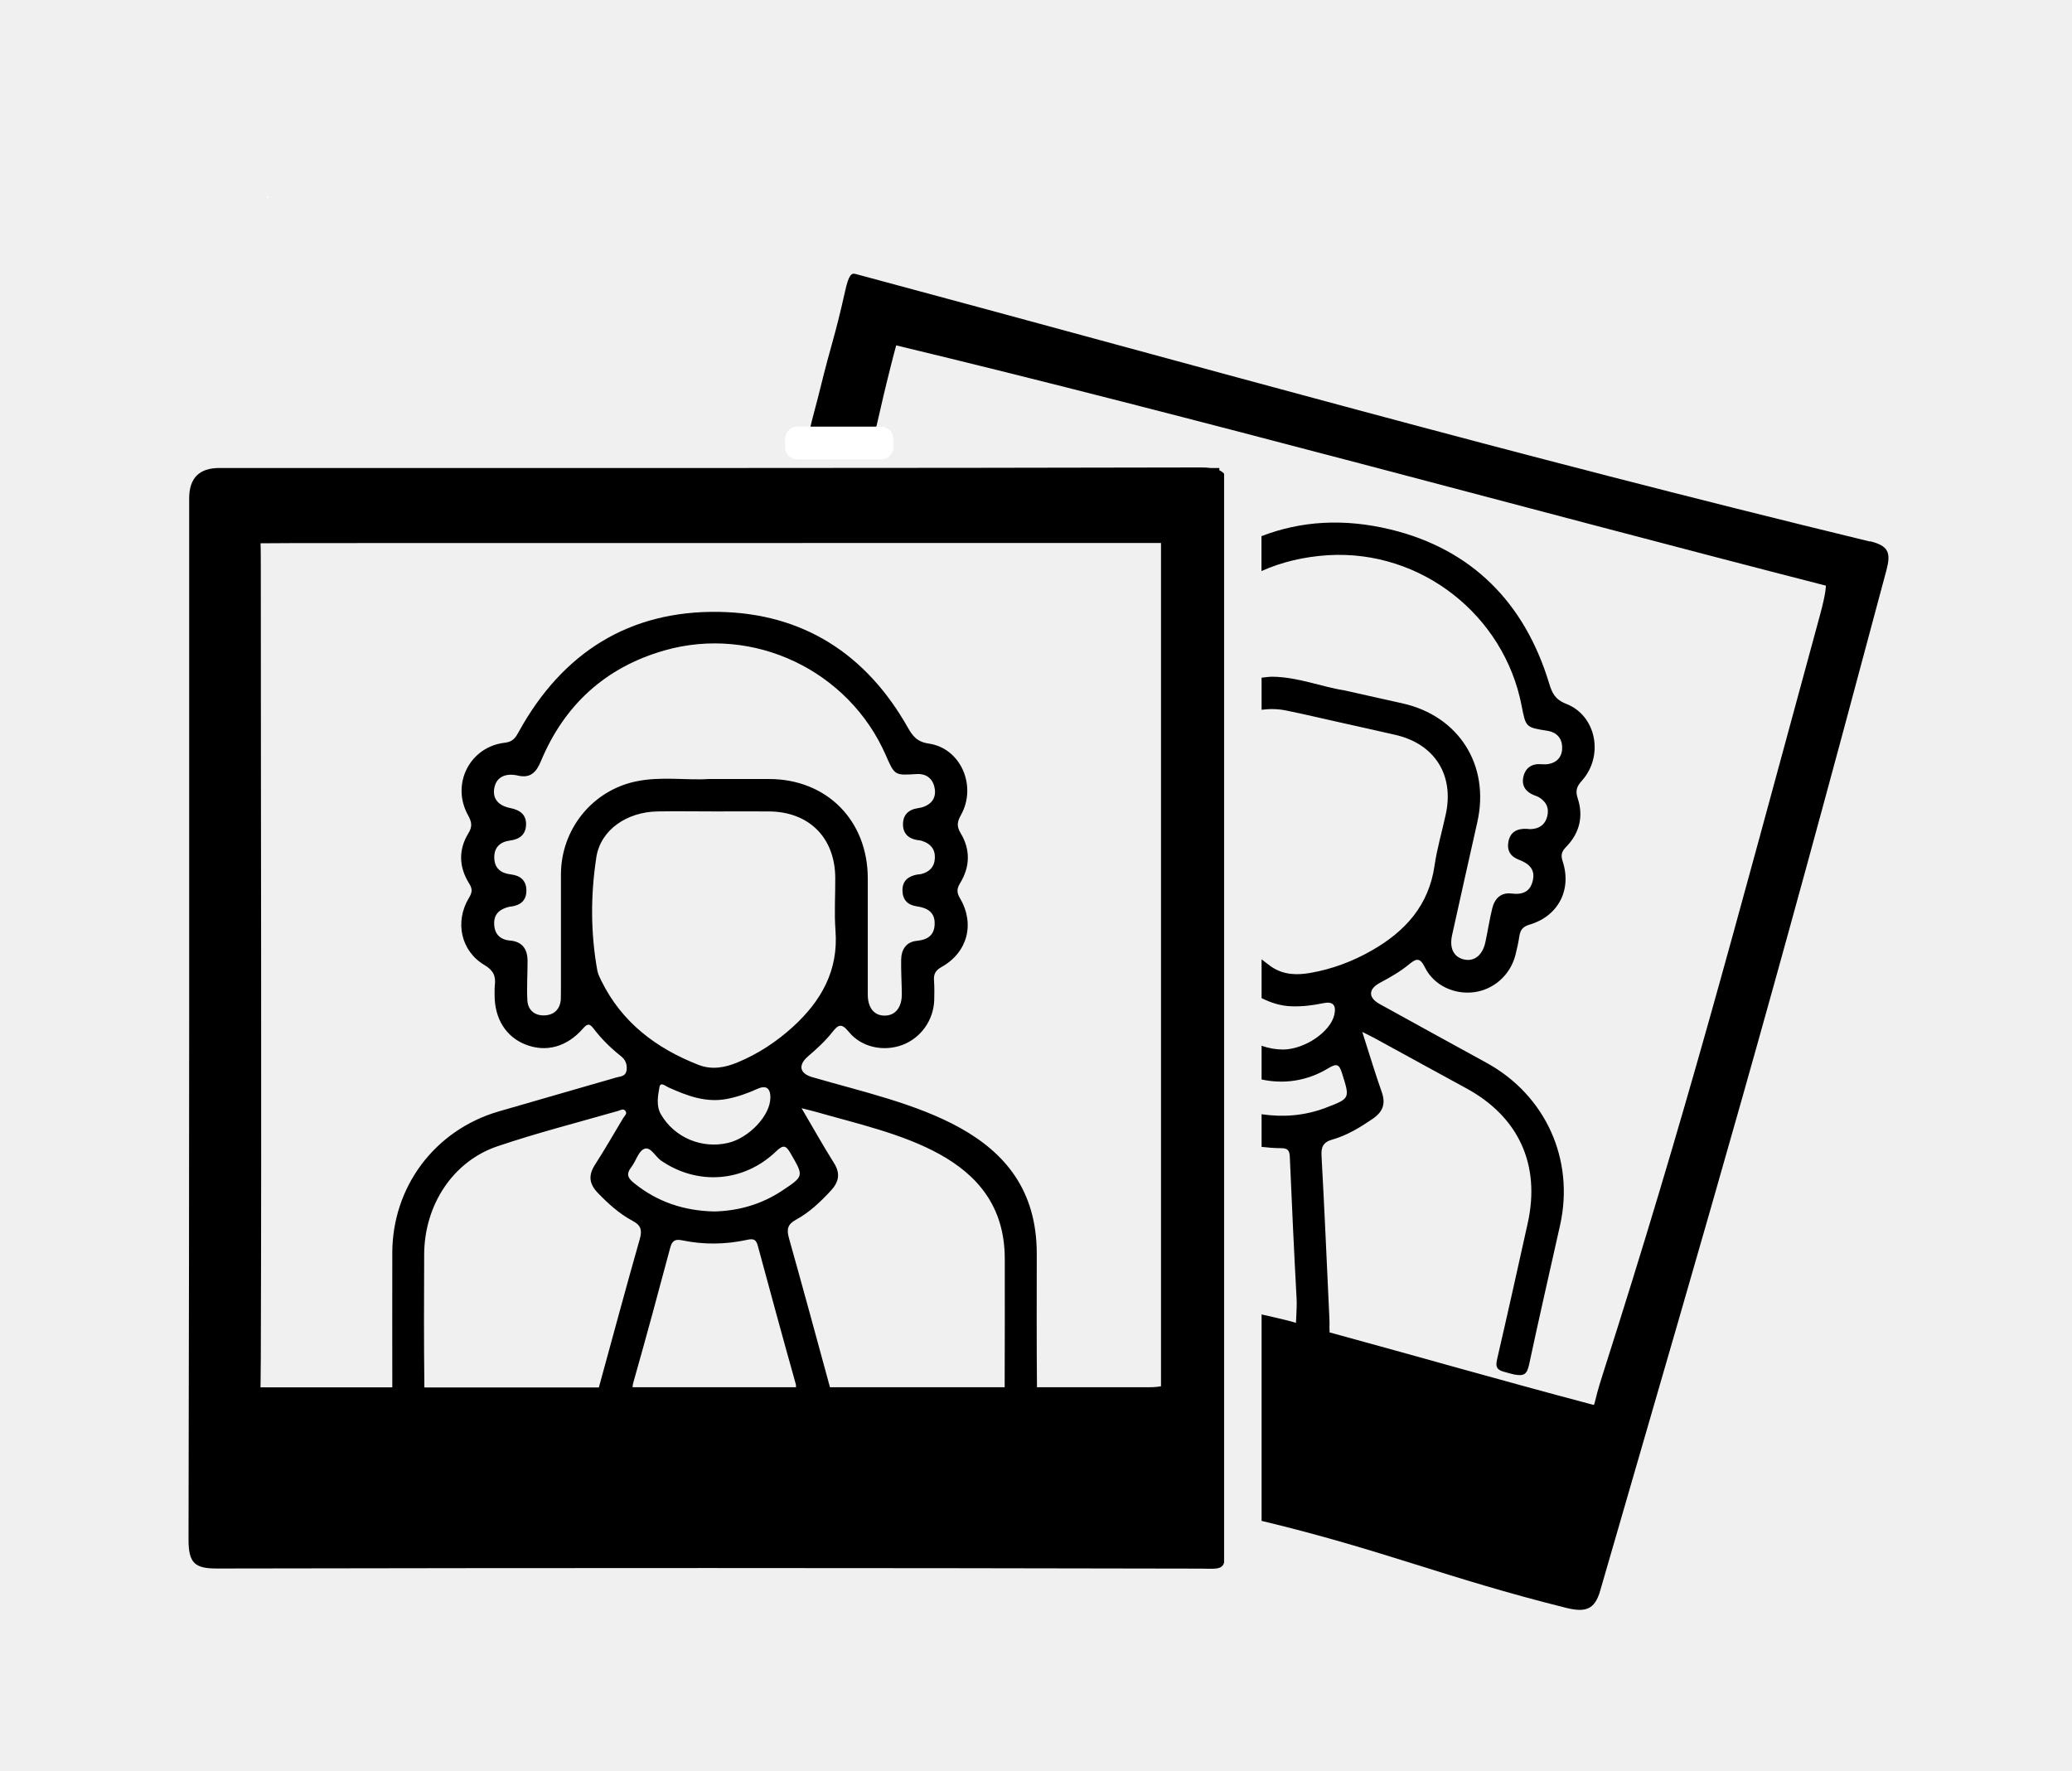
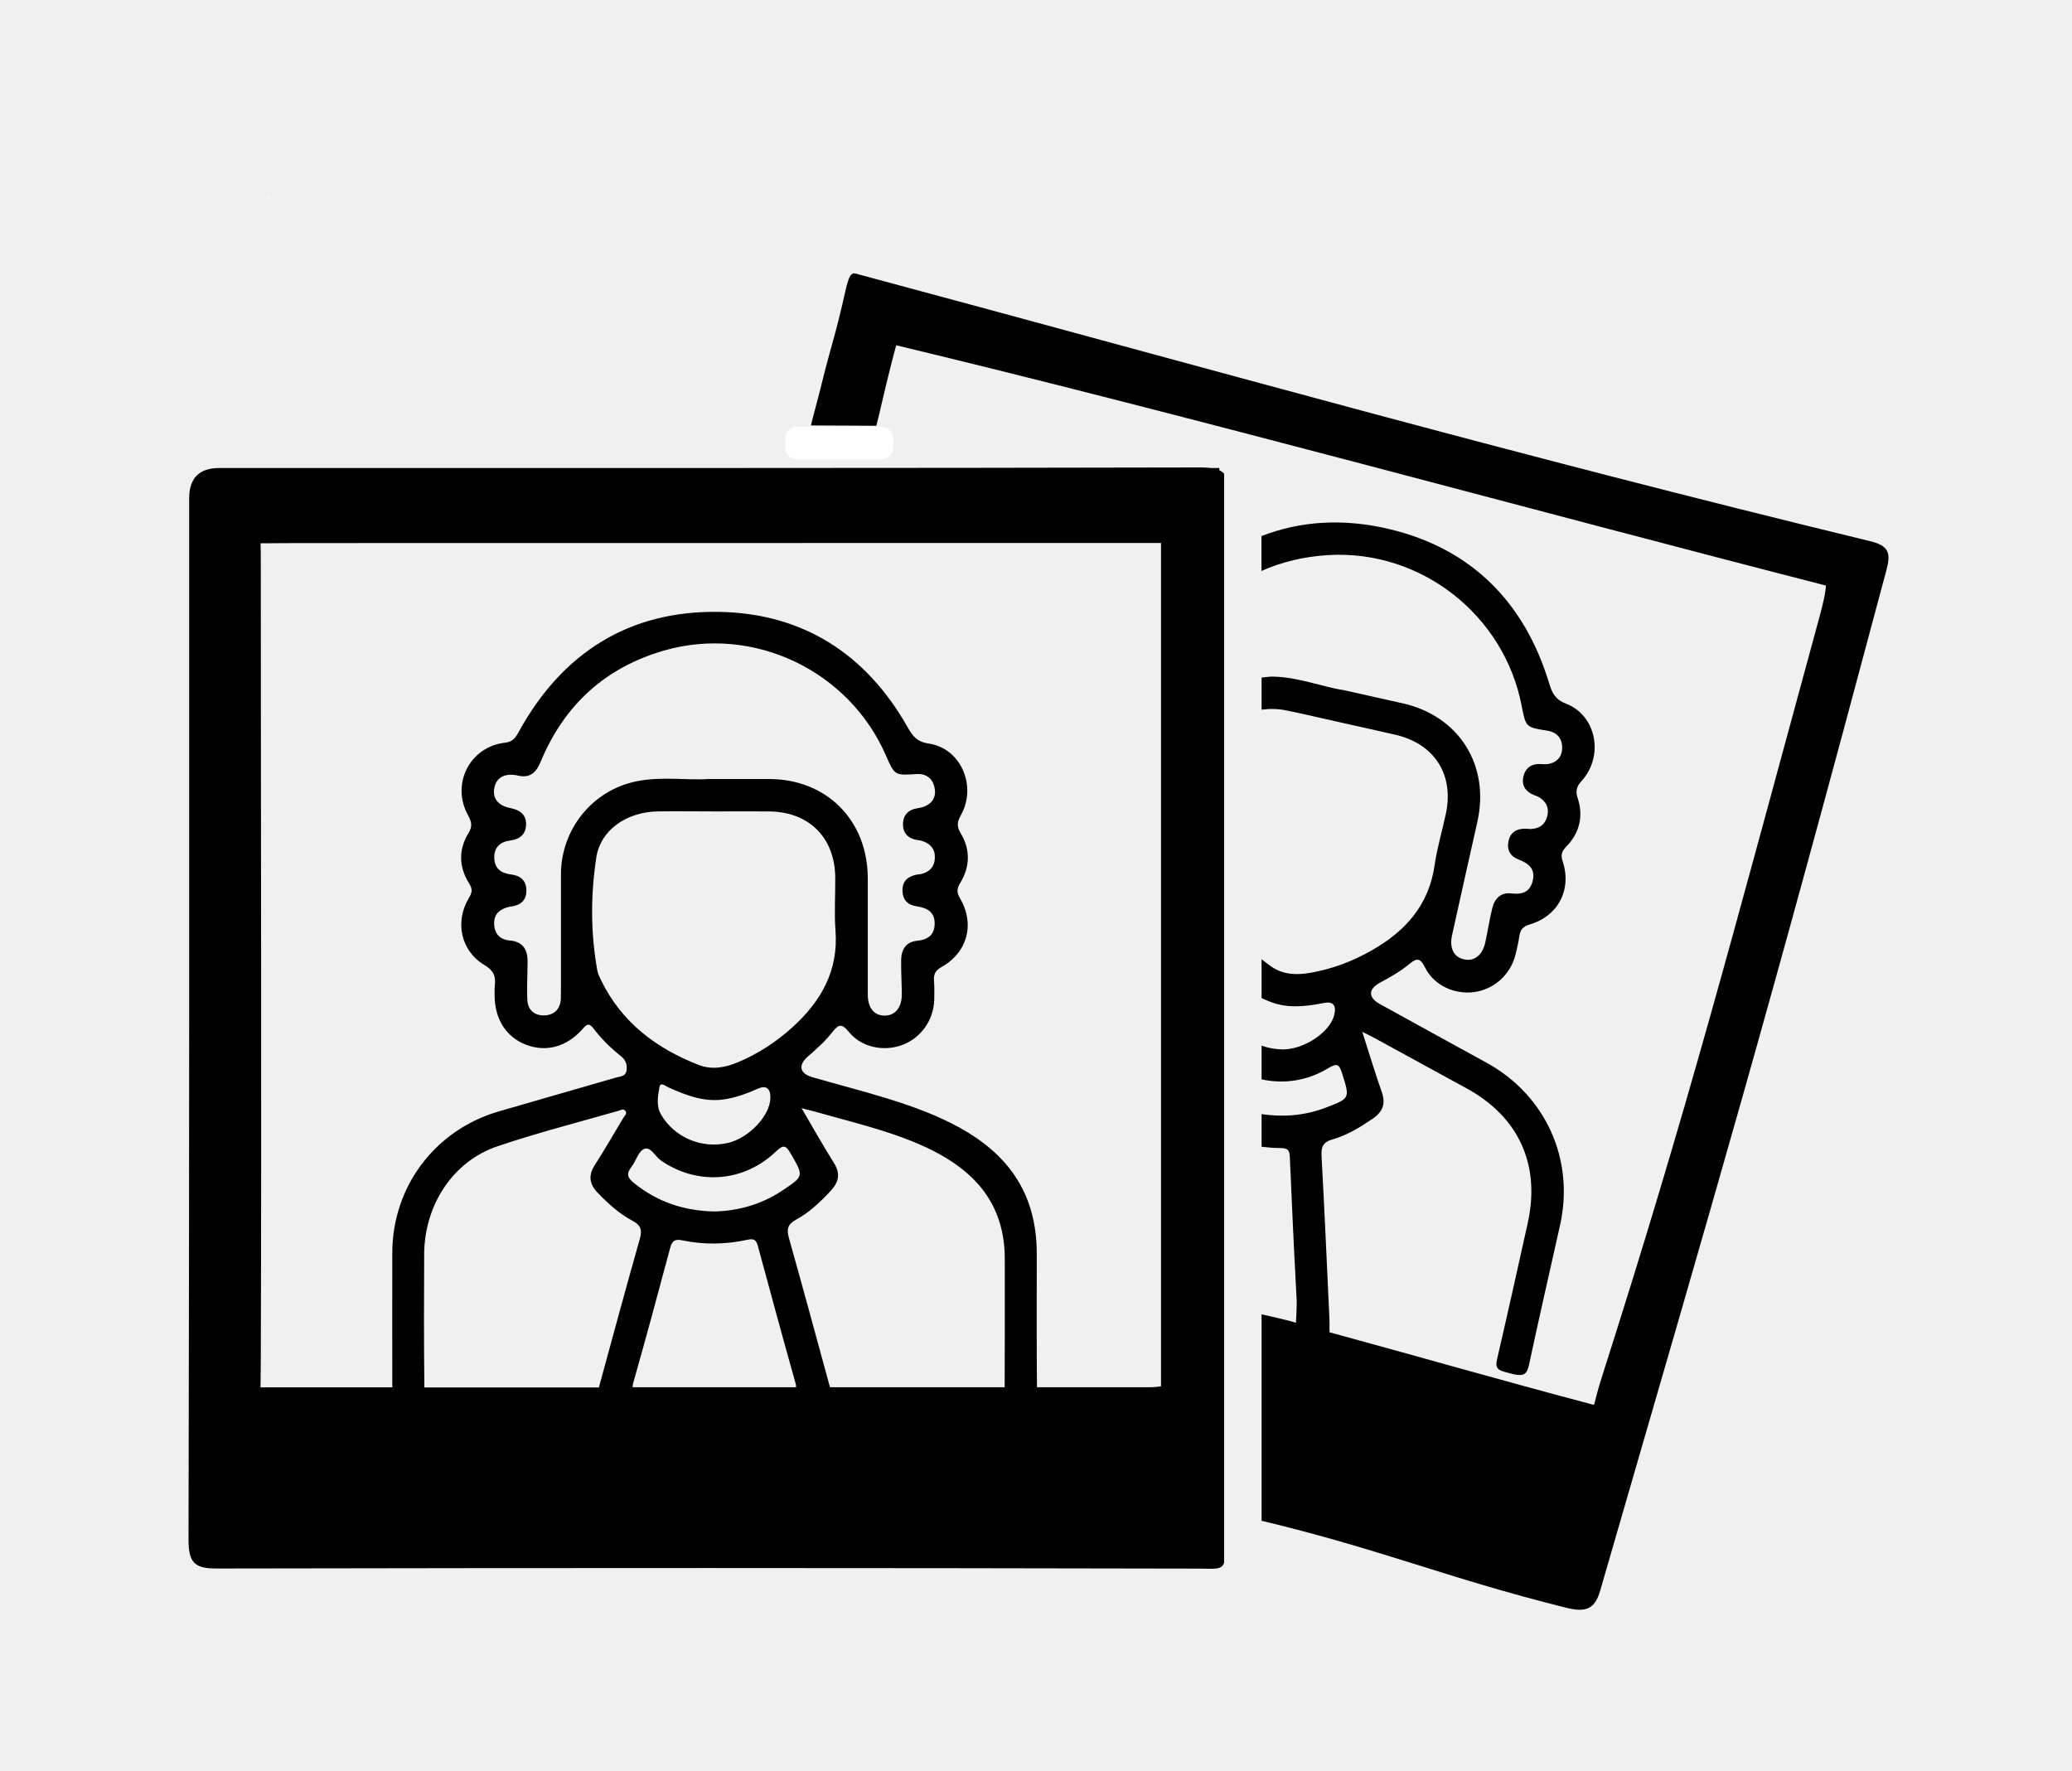
- <svg xmlns="http://www.w3.org/2000/svg" id="Layer_1" data-name="Layer 1" version="1.1" viewBox="0 0 191.78 163.91">
+ <svg xmlns="http://www.w3.org/2000/svg" version="1.1" viewBox="0 0 191.78 163.91">
  <defs>
    <style>
      .cls-1 {
        fill: #000;
      }

      .cls-1, .cls-2 {
        stroke-width: 0px;
      }

      .cls-2 {
        fill: #fff;
      }
    </style>
  </defs>
-   <path class="cls-1" d="M113.3,43.85c-.12-.13-.26-.24-.44-.32v-.21h-.81c-.25-.03-.52-.05-.85-.05-16.13.03-27.1.05-43.23.05h-23.51c-9.32,0-14.84,0-24.16,0q-2.79,0-2.79,2.81c0,38.09.02,58.32-.06,96.41,0,2.18.62,2.65,2.62,2.65,33.36-.06,57.76-.06,91.12.01,1.06,0,1.94.16,2.11-.57V43.85ZM39.28,128.42c-.05-4.11-.04-8.22-.02-12.33.03-4.57,2.67-8.6,6.8-9.99,3.67-1.24,7.43-2.2,11.16-3.27.2-.06.45-.23.64-.03.25.27-.05.48-.17.68-.87,1.45-1.71,2.92-2.63,4.35-.64,1-.51,1.79.3,2.62.95.98,1.96,1.9,3.16,2.54.78.41.94.83.7,1.69-1.3,4.57-2.53,9.16-3.79,13.75-5.38,0-10.75,0-16.13,0ZM47.22,87.07c-.92-.09-1.45-.59-1.48-1.53-.04-.97.56-1.41,1.42-1.61.04,0,.07,0,.11-.01.91-.11,1.48-.58,1.45-1.54-.02-.91-.59-1.34-1.44-1.44-.9-.11-1.49-.54-1.53-1.49-.04-1,.53-1.53,1.48-1.65.87-.11,1.43-.56,1.46-1.44.04-.94-.55-1.38-1.45-1.56-1.21-.24-1.71-.97-1.46-1.98.21-.88,1.01-1.29,2.15-1.03,1.18.28,1.72-.33,2.13-1.32,2.18-5.23,5.99-8.7,11.43-10.26,8.25-2.36,17.07,1.85,20.5,9.7.82,1.88.82,1.87,2.86,1.74.81-.05,1.41.35,1.62,1.13.22.81-.04,1.5-.87,1.86-.2.09-.43.14-.65.17-.88.13-1.38.64-1.37,1.51,0,.82.5,1.31,1.32,1.44.15.02.3.03.44.08.77.24,1.22.75,1.19,1.57-.03.83-.5,1.31-1.28,1.5-.11.03-.23.02-.34.04-.84.15-1.4.58-1.38,1.5.02.83.47,1.32,1.3,1.44.94.14,1.7.5,1.68,1.61-.01,1.06-.63,1.49-1.66,1.59-.98.1-1.42.8-1.44,1.73-.02,1.05.05,2.11.06,3.16.02,1.26-.6,2.04-1.6,2.03-.96,0-1.55-.72-1.55-1.95,0-3.58,0-7.16,0-10.74,0-5.38-3.8-9.21-9.15-9.21-1.73,0-3.47,0-5.59,0-1.97.14-4.36-.27-6.71.22-4.06.85-6.94,4.44-6.95,8.6,0,3.5,0,7.01,0,10.51,0,.34,0,.68-.01,1.02-.05.94-.6,1.49-1.5,1.53-.91.04-1.55-.48-1.6-1.41-.06-1.2.02-2.41.02-3.61,0-1.1-.46-1.8-1.62-1.91ZM55.19,79.38c.4-2.6,2.86-4.22,5.67-4.27,1.77-.03,3.54,0,5.31,0h0c1.66,0,3.32-.01,4.97,0,3.73.01,6.15,2.42,6.17,6.15.01,1.62-.1,3.25.02,4.86.29,3.72-1.32,6.54-3.95,8.94-1.52,1.38-3.21,2.49-5.11,3.28-1.18.49-2.39.71-3.62.23-3.91-1.53-7.09-3.92-8.99-7.78-.15-.3-.31-.62-.37-.94-.63-3.48-.63-7-.1-10.45ZM71.3,101.63c0,1.61-1.96,3.7-3.9,4.16-2.42.58-4.97-.48-6.22-2.63-.46-.79-.29-1.71-.14-2.54.09-.51.57-.08.82.03,1.73.78,3.48,1.45,5.44,1.07.97-.19,1.88-.51,2.78-.92q1.23-.56,1.23.83ZM58.42,108.05c.44-.55.66-1.47,1.2-1.7.59-.25,1.02.69,1.55,1.07,3.36,2.32,7.66,2.04,10.66-.84.69-.66.92-.55,1.35.19,1.22,2.11,1.25,2.09-.78,3.44-1.94,1.29-4.08,1.88-6.29,1.93-2.82-.06-5.26-.89-7.39-2.6-.54-.43-.83-.81-.3-1.48ZM58.55,128.41c0-.11.02-.23.06-.4,1.18-4.16,2.31-8.33,3.42-12.5.17-.65.45-.84,1.1-.7,2.01.42,4.04.39,6.05-.05.59-.13.81,0,.96.55,1.15,4.24,2.3,8.49,3.49,12.72.05.16.05.27.05.38-5.05,0-10.09,0-15.13,0ZM92.99,128.41c-5.39,0-10.78,0-16.17,0-1.25-4.59-2.5-9.19-3.79-13.78-.23-.82-.16-1.29.65-1.73,1.23-.67,2.24-1.63,3.2-2.66.79-.85.92-1.63.29-2.62-.98-1.55-1.87-3.16-2.98-5.04.69.18,1.05.26,1.4.36,7.2,2.07,17.4,3.84,17.41,13.58,0,3.96.01,7.92-.01,11.89ZM107.45,128.32c-.3.06-.65.09-1.07.09-3.47,0-6.93,0-10.4,0-.04-4.13-.02-8.26-.02-12.38-.01-11.78-11.9-13.73-20.77-16.32-1.18-.34-1.35-1.11-.4-1.93.8-.69,1.59-1.4,2.24-2.23.56-.71.85-.87,1.53-.04,1.17,1.44,3.21,1.86,4.95,1.22,1.72-.64,2.9-2.29,2.96-4.16.02-.6.02-1.21-.02-1.81-.04-.58.12-.92.68-1.24,2.42-1.34,3.13-4,1.72-6.38-.32-.55-.29-.88.02-1.4.92-1.5.96-3.1.05-4.61-.4-.66-.32-1.07.03-1.7,1.49-2.69-.03-6.17-2.98-6.6-1.1-.16-1.5-.7-1.96-1.51-3.83-6.77-9.67-10.54-17.43-10.68-8.34-.15-14.53,3.78-18.56,11.09-.3.55-.55.94-1.29,1.02-3.24.37-5,3.82-3.42,6.69.34.62.45,1.03.04,1.7-.92,1.5-.88,3.1.05,4.6.33.52.34.83,0,1.38-1.33,2.21-.74,4.92,1.44,6.21.85.5,1.06,1.04.96,1.89-.03.3-.02.6-.02.9,0,2.18,1.05,3.86,2.87,4.57,1.88.74,3.8.23,5.28-1.45.37-.42.59-.59,1-.04.73.96,1.59,1.81,2.54,2.56.43.35.58.74.53,1.27-.07.64-.6.6-1,.72-3.61,1.05-7.23,2.08-10.84,3.13-5.91,1.72-9.85,6.97-9.85,13.12,0,4.14-.01,8.28,0,12.42-4.57,0-12.2,0-12.2,0,0-.1.02-.63.03-2.7.08-24.34,0-48.69,0-73.03,0-2.56-.03-2.4-.03-2.4,1.73,0,1.72-.02,3.45-.02h.19s79.71-.01,79.71-.01v78.07Z" />
-   <path class="cls-1" d="M173.05,50.12c-33.78-8.2-60.29-15.74-93.86-24.76-.4-.11-.64.11-.97,1.6-.99,4.42-1.24,4.68-2.32,9.08-1.1,4.53-2.19,6.23,1.48,6.23s3.16-.66,4.68-6.82c.62-2.53.89-3.48.89-3.48,27.03,6.49,58.76,15.24,86.05,22.24,0,0,.04.56-.53,2.67-8.49,31.18-12.3,45.84-20.15,70.42-.9,2.81-.64,2.79-.92,2.72-8.54-2.26-16.1-4.44-24.35-6.69.03-.15,0-.22,0-.4.02-.41,0-.83-.02-1.24-.23-4.89-.44-9.77-.71-14.66-.05-.85.13-1.3,1.01-1.55,1.34-.38,2.54-1.11,3.7-1.9.96-.65,1.25-1.39.86-2.5-.61-1.73-1.14-3.49-1.8-5.56.64.32.97.48,1.29.66,2.77,1.51,5.54,3.04,8.32,4.55,4.86,2.63,6.91,7.09,5.7,12.51-.93,4.19-1.86,8.39-2.83,12.57-.18.77,0,1.02.78,1.21.35.09.55.16.8.21.9.17,1.18,0,1.38-.92.92-4.31,1.91-8.61,2.87-12.91,1.35-6.07-1.34-12.02-6.81-15.02-3.3-1.81-6.6-3.62-9.89-5.44-1.07-.59-1.07-1.38.03-1.97.93-.5,1.86-1.02,2.67-1.69.7-.58,1.03-.67,1.5.29.83,1.66,2.73,2.52,4.56,2.27,1.82-.25,3.33-1.6,3.8-3.42.15-.58.28-1.17.37-1.77.09-.57.32-.88.94-1.06,2.65-.78,3.93-3.22,3.07-5.85-.2-.6-.1-.92.33-1.36,1.23-1.26,1.61-2.82,1.06-4.48-.24-.73-.08-1.12.4-1.65,2.04-2.3,1.32-6.02-1.47-7.1-1.03-.4-1.31-1.01-1.58-1.91-2.26-7.44-7.14-12.4-14.68-14.23-4.34-1.05-8.32-.78-11.94.62v3.23c1.87-.84,3.94-1.33,6.19-1.47,8.57-.5,16.26,5.53,17.89,13.94.39,2.02.39,2,2.41,2.32.8.13,1.3.65,1.34,1.45.04.84-.37,1.45-1.25,1.62-.22.04-.45.04-.67.02-.88-.07-1.48.32-1.67,1.17-.18.8.2,1.38.97,1.69.14.06.29.1.42.17.7.4,1.02.99.82,1.8-.21.8-.77,1.16-1.58,1.18-.11,0-.22-.03-.34-.03-.85-.03-1.49.27-1.67,1.17-.16.82.17,1.39.96,1.69.89.34,1.55.86,1.29,1.94-.24,1.03-.94,1.32-1.97,1.19-.98-.12-1.56.47-1.78,1.37-.25,1.02-.41,2.07-.63,3.1-.25,1.23-1.03,1.86-2,1.63-.94-.22-1.35-1.04-1.09-2.24.77-3.5,1.56-6.99,2.34-10.48,1.18-5.25-1.7-9.81-6.92-10.98-1.69-.38-3.38-.76-5.46-1.22-1.95-.29-4.2-1.22-6.59-1.25-.34,0-.67.06-1,.09v2.97c.75-.1,1.54-.09,2.33.08,1.73.35,3.46.77,5.19,1.15,0,0,0,0,0,0,1.62.36,3.24.72,4.85,1.09,3.64.83,5.47,3.7,4.68,7.35-.34,1.58-.81,3.15-1.04,4.75-.53,3.69-2.72,6.1-5.81,7.86-1.78,1.02-3.68,1.73-5.7,2.08-1.26.22-2.48.18-3.59-.57-.32-.22-.61-.46-.91-.69v3.59c.85.43,1.77.73,2.8.76.99.03,1.95-.09,2.91-.29q1.33-.28,1.02,1.08c-.36,1.57-2.72,3.18-4.71,3.21-.7,0-1.38-.12-2.02-.35v3.12c2.03.45,4.21.16,6.18-1.04.81-.49,1.01-.34,1.27.48.73,2.33.76,2.31-1.51,3.18-1.96.75-3.97.89-5.94.6v3.02c.59.07,1.19.12,1.79.12.6,0,.79.19.82.75.19,4.39.39,8.78.63,13.17.05.9-.09,2.35-.05,2.35.77,0-2.24-.66-3.19-.88v19.11c11.18,2.68,16.98,5.25,28.14,8.04,1.8.45,2.68.21,3.19-1.54,11.11-38.36,15.12-51.82,26.51-94.52.42-1.59.2-2.24-1.53-2.66Z" />
-   <rect class="cls-2" x="72.67" y="39.49" width="10.01" height="3.04" rx="1.13" ry="1.13" />
-   <rect class="cls-2" x="24.72" y="18.19" width=".14" height=".14" />
+   <g id="Layer_1" data-name="Layer 1">
+     <path class="cls-1" d="M113.3,43.85c-.12-.13-.26-.24-.44-.32v-.21h-.81c-.25-.03-.52-.05-.85-.05-16.13.03-27.1.05-43.23.05h-23.51c-9.32,0-14.84,0-24.16,0q-2.79,0-2.79,2.81c0,38.09.02,58.32-.06,96.41,0,2.18.62,2.65,2.62,2.65,33.36-.06,57.76-.06,91.12.01,1.06,0,1.94.16,2.11-.57V43.85ZM39.28,128.42c-.05-4.11-.04-8.22-.02-12.33.03-4.57,2.67-8.6,6.8-9.99,3.67-1.24,7.43-2.2,11.16-3.27.2-.06.45-.23.64-.03.25.27-.05.48-.17.68-.87,1.45-1.71,2.92-2.63,4.35-.64,1-.51,1.79.3,2.62.95.98,1.96,1.9,3.16,2.54.78.41.94.83.7,1.69-1.3,4.57-2.53,9.16-3.79,13.75-5.38,0-10.75,0-16.13,0ZM47.22,87.07c-.92-.09-1.45-.59-1.48-1.53-.04-.97.56-1.41,1.42-1.61.04,0,.07,0,.11-.01.91-.11,1.48-.58,1.45-1.54-.02-.91-.59-1.34-1.44-1.44-.9-.11-1.49-.54-1.53-1.49-.04-1,.53-1.53,1.48-1.65.87-.11,1.43-.56,1.46-1.44.04-.94-.55-1.38-1.45-1.56-1.21-.24-1.71-.97-1.46-1.98.21-.88,1.01-1.29,2.15-1.03,1.18.28,1.72-.33,2.13-1.32,2.18-5.23,5.99-8.7,11.43-10.26,8.25-2.36,17.07,1.85,20.5,9.7.82,1.88.82,1.87,2.86,1.74.81-.05,1.41.35,1.62,1.13.22.81-.04,1.5-.87,1.86-.2.09-.43.14-.65.17-.88.13-1.38.64-1.37,1.51,0,.82.5,1.31,1.32,1.44.15.02.3.03.44.08.77.24,1.22.75,1.19,1.57-.03.83-.5,1.31-1.28,1.5-.11.03-.23.02-.34.04-.84.15-1.4.58-1.38,1.5.02.83.47,1.32,1.3,1.44.94.14,1.7.5,1.68,1.61-.01,1.06-.63,1.49-1.66,1.59-.98.1-1.42.8-1.44,1.73-.02,1.05.05,2.11.06,3.16.02,1.26-.6,2.04-1.6,2.03-.96,0-1.55-.72-1.55-1.95,0-3.58,0-7.16,0-10.74,0-5.38-3.8-9.21-9.15-9.21-1.73,0-3.47,0-5.59,0-1.97.14-4.36-.27-6.71.22-4.06.85-6.94,4.44-6.95,8.6,0,3.5,0,7.01,0,10.51,0,.34,0,.68-.01,1.02-.05.94-.6,1.49-1.5,1.53-.91.04-1.55-.48-1.6-1.41-.06-1.2.02-2.41.02-3.61,0-1.1-.46-1.8-1.62-1.91ZM55.19,79.38c.4-2.6,2.86-4.22,5.67-4.27,1.77-.03,3.54,0,5.31,0h0c1.66,0,3.32-.01,4.97,0,3.73.01,6.15,2.42,6.17,6.15.01,1.62-.1,3.25.02,4.86.29,3.72-1.32,6.54-3.95,8.94-1.52,1.38-3.21,2.49-5.11,3.28-1.18.49-2.39.71-3.62.23-3.91-1.53-7.09-3.92-8.99-7.78-.15-.3-.31-.62-.37-.94-.63-3.48-.63-7-.1-10.45ZM71.3,101.63c0,1.61-1.96,3.7-3.9,4.16-2.42.58-4.97-.48-6.22-2.63-.46-.79-.29-1.71-.14-2.54.09-.51.57-.08.82.03,1.73.78,3.48,1.45,5.44,1.07.97-.19,1.88-.51,2.78-.92q1.23-.56,1.23.83ZM58.42,108.05c.44-.55.66-1.47,1.2-1.7.59-.25,1.02.69,1.55,1.07,3.36,2.32,7.66,2.04,10.66-.84.69-.66.92-.55,1.35.19,1.22,2.11,1.25,2.09-.78,3.44-1.94,1.29-4.08,1.88-6.29,1.93-2.82-.06-5.26-.89-7.39-2.6-.54-.43-.83-.81-.3-1.48ZM58.55,128.41c0-.11.02-.23.06-.4,1.18-4.16,2.31-8.33,3.42-12.5.17-.65.45-.84,1.1-.7,2.01.42,4.04.39,6.05-.05.59-.13.81,0,.96.55,1.15,4.24,2.3,8.49,3.49,12.72.05.16.05.27.05.38-5.05,0-10.09,0-15.13,0ZM92.99,128.41c-5.39,0-10.78,0-16.17,0-1.25-4.59-2.5-9.19-3.79-13.78-.23-.82-.16-1.29.65-1.73,1.23-.67,2.24-1.63,3.2-2.66.79-.85.92-1.63.29-2.62-.98-1.55-1.87-3.16-2.98-5.04.69.18,1.05.26,1.4.36,7.2,2.07,17.4,3.84,17.41,13.58,0,3.96.01,7.92-.01,11.89ZM107.45,128.32c-.3.06-.65.09-1.07.09-3.47,0-6.93,0-10.4,0-.04-4.13-.02-8.26-.02-12.38-.01-11.78-11.9-13.73-20.77-16.32-1.18-.34-1.35-1.11-.4-1.93.8-.69,1.59-1.4,2.24-2.23.56-.71.85-.87,1.53-.04,1.17,1.44,3.21,1.86,4.95,1.22,1.72-.64,2.9-2.29,2.96-4.16.02-.6.02-1.21-.02-1.81-.04-.58.12-.92.68-1.24,2.42-1.34,3.13-4,1.72-6.38-.32-.55-.29-.88.02-1.4.92-1.5.96-3.1.05-4.61-.4-.66-.32-1.07.03-1.7,1.49-2.69-.03-6.17-2.98-6.6-1.1-.16-1.5-.7-1.96-1.51-3.83-6.77-9.67-10.54-17.43-10.68-8.34-.15-14.53,3.78-18.56,11.09-.3.55-.55.94-1.29,1.02-3.24.37-5,3.82-3.42,6.69.34.62.45,1.03.04,1.7-.92,1.5-.88,3.1.05,4.6.33.52.34.83,0,1.38-1.33,2.21-.74,4.92,1.44,6.21.85.5,1.06,1.04.96,1.89-.03.3-.02.6-.02.9,0,2.18,1.05,3.86,2.87,4.57,1.88.74,3.8.23,5.28-1.45.37-.42.59-.59,1-.04.73.96,1.59,1.81,2.54,2.56.43.35.58.74.53,1.27-.07.64-.6.6-1,.72-3.61,1.05-7.23,2.08-10.84,3.13-5.91,1.72-9.85,6.97-9.85,13.12,0,4.14-.01,8.28,0,12.42-4.57,0-12.2,0-12.2,0,0-.1.02-.63.03-2.7.08-24.34,0-48.69,0-73.03,0-2.56-.03-2.4-.03-2.4,1.73,0,1.72-.02,3.45-.02h.19s79.71-.01,79.71-.01v78.07Z" />
+     <rect class="cls-2" x="72.67" y="39.49" width="10.01" height="3.04" rx="1.13" ry="1.13" />
+     <rect class="cls-2" x="24.72" y="18.19" width=".14" height=".14" />
+   </g>
+   <g id="Layer_2" data-name="Layer 2">
+     <path class="cls-1" d="M81.11,39.41c.26-.97.53-2.26.95-3.97.62-2.53.89-3.48.89-3.48,27.03,6.49,58.76,15.24,86.05,22.24,0,0,.04.56-.53,2.67-8.49,31.18-12.3,45.84-20.15,70.42-.9,2.81-.64,2.79-.92,2.72-8.54-2.26-16.1-4.44-24.35-6.69.03-.15,0-.22,0-.4.02-.41,0-.83-.02-1.24-.23-4.89-.44-9.77-.71-14.66-.05-.85.13-1.3,1.01-1.55,1.34-.38,2.54-1.11,3.7-1.9.96-.65,1.25-1.39.86-2.5-.61-1.73-1.14-3.49-1.8-5.56.64.32.97.48,1.29.66,2.77,1.51,5.54,3.04,8.32,4.55,4.86,2.63,6.91,7.09,5.7,12.51-.93,4.19-1.86,8.39-2.83,12.57-.18.77,0,1.02.78,1.21.35.09.55.16.8.21.9.17,1.18,0,1.38-.92.92-4.31,1.91-8.61,2.87-12.91,1.35-6.07-1.34-12.02-6.81-15.02-3.3-1.81-6.6-3.62-9.89-5.44-1.07-.59-1.07-1.38.03-1.97.93-.5,1.86-1.02,2.67-1.69.7-.58,1.03-.67,1.5.29.83,1.66,2.73,2.52,4.56,2.27,1.82-.25,3.33-1.6,3.8-3.42.15-.58.28-1.17.37-1.77.09-.57.32-.88.94-1.06,2.65-.78,3.93-3.22,3.07-5.85-.2-.6-.1-.92.33-1.36,1.23-1.26,1.61-2.82,1.06-4.48-.24-.73-.08-1.12.4-1.65,2.04-2.3,1.32-6.02-1.47-7.1-1.03-.4-1.31-1.01-1.58-1.91-2.26-7.44-7.14-12.4-14.68-14.23-4.34-1.05-8.32-.78-11.94.62v3.23c1.87-.84,3.94-1.33,6.19-1.47,8.57-.5,16.26,5.53,17.89,13.94.39,2.02.39,2,2.41,2.32.8.13,1.3.65,1.34,1.45.04.84-.37,1.45-1.25,1.62-.22.04-.45.04-.67.02-.88-.07-1.48.32-1.67,1.17-.18.8.2,1.38.97,1.69.14.06.29.1.42.17.7.4,1.02.99.82,1.8-.21.8-.77,1.16-1.58,1.18-.11,0-.22-.03-.34-.03-.85-.03-1.49.27-1.67,1.17-.16.82.17,1.39.96,1.69.89.34,1.55.86,1.29,1.94-.24,1.03-.94,1.32-1.97,1.19-.98-.12-1.56.47-1.78,1.37-.25,1.02-.41,2.07-.63,3.1-.25,1.23-1.03,1.86-2,1.63-.94-.22-1.35-1.04-1.09-2.24.77-3.5,1.56-6.99,2.34-10.48,1.18-5.25-1.7-9.81-6.92-10.98-1.69-.38-3.38-.76-5.46-1.22-1.95-.29-4.2-1.22-6.59-1.25-.34,0-.67.06-1,.09v2.97c.75-.1,1.54-.09,2.33.08,1.73.35,3.46.77,5.19,1.15,0,0,0,0,0,0,1.62.36,3.24.72,4.85,1.09,3.64.83,5.47,3.7,4.68,7.35-.34,1.58-.81,3.15-1.04,4.75-.53,3.69-2.72,6.1-5.81,7.86-1.78,1.02-3.68,1.73-5.7,2.08-1.26.22-2.48.18-3.59-.57-.32-.22-.61-.46-.91-.69v3.59c.85.43,1.77.73,2.8.76.99.03,1.95-.09,2.91-.29q1.33-.28,1.02,1.08c-.36,1.57-2.72,3.18-4.71,3.21-.7,0-1.38-.12-2.02-.35v3.12c2.03.45,4.21.16,6.18-1.04.81-.49,1.01-.34,1.27.48.73,2.33.76,2.31-1.51,3.18-1.96.75-3.97.89-5.94.6v3.02c.59.07,1.19.12,1.79.12.6,0,.79.19.82.75.19,4.39.39,8.78.63,13.17.05.9-.09,2.35-.05,2.35.77,0-2.24-.66-3.19-.88v19.11c11.18,2.68,16.98,5.25,28.14,8.04,1.8.45,2.68.21,3.19-1.54,11.11-38.36,15.12-51.82,26.51-94.52.42-1.59.2-2.24-1.53-2.66-33.78-8.2-60.29-15.74-93.86-24.76-.4-.11-.64.11-.97,1.6-.99,4.42-1.24,4.68-2.32,9.08-.34,1.37-.67,2.49-.87,3.37" />
+   </g>
</svg>
